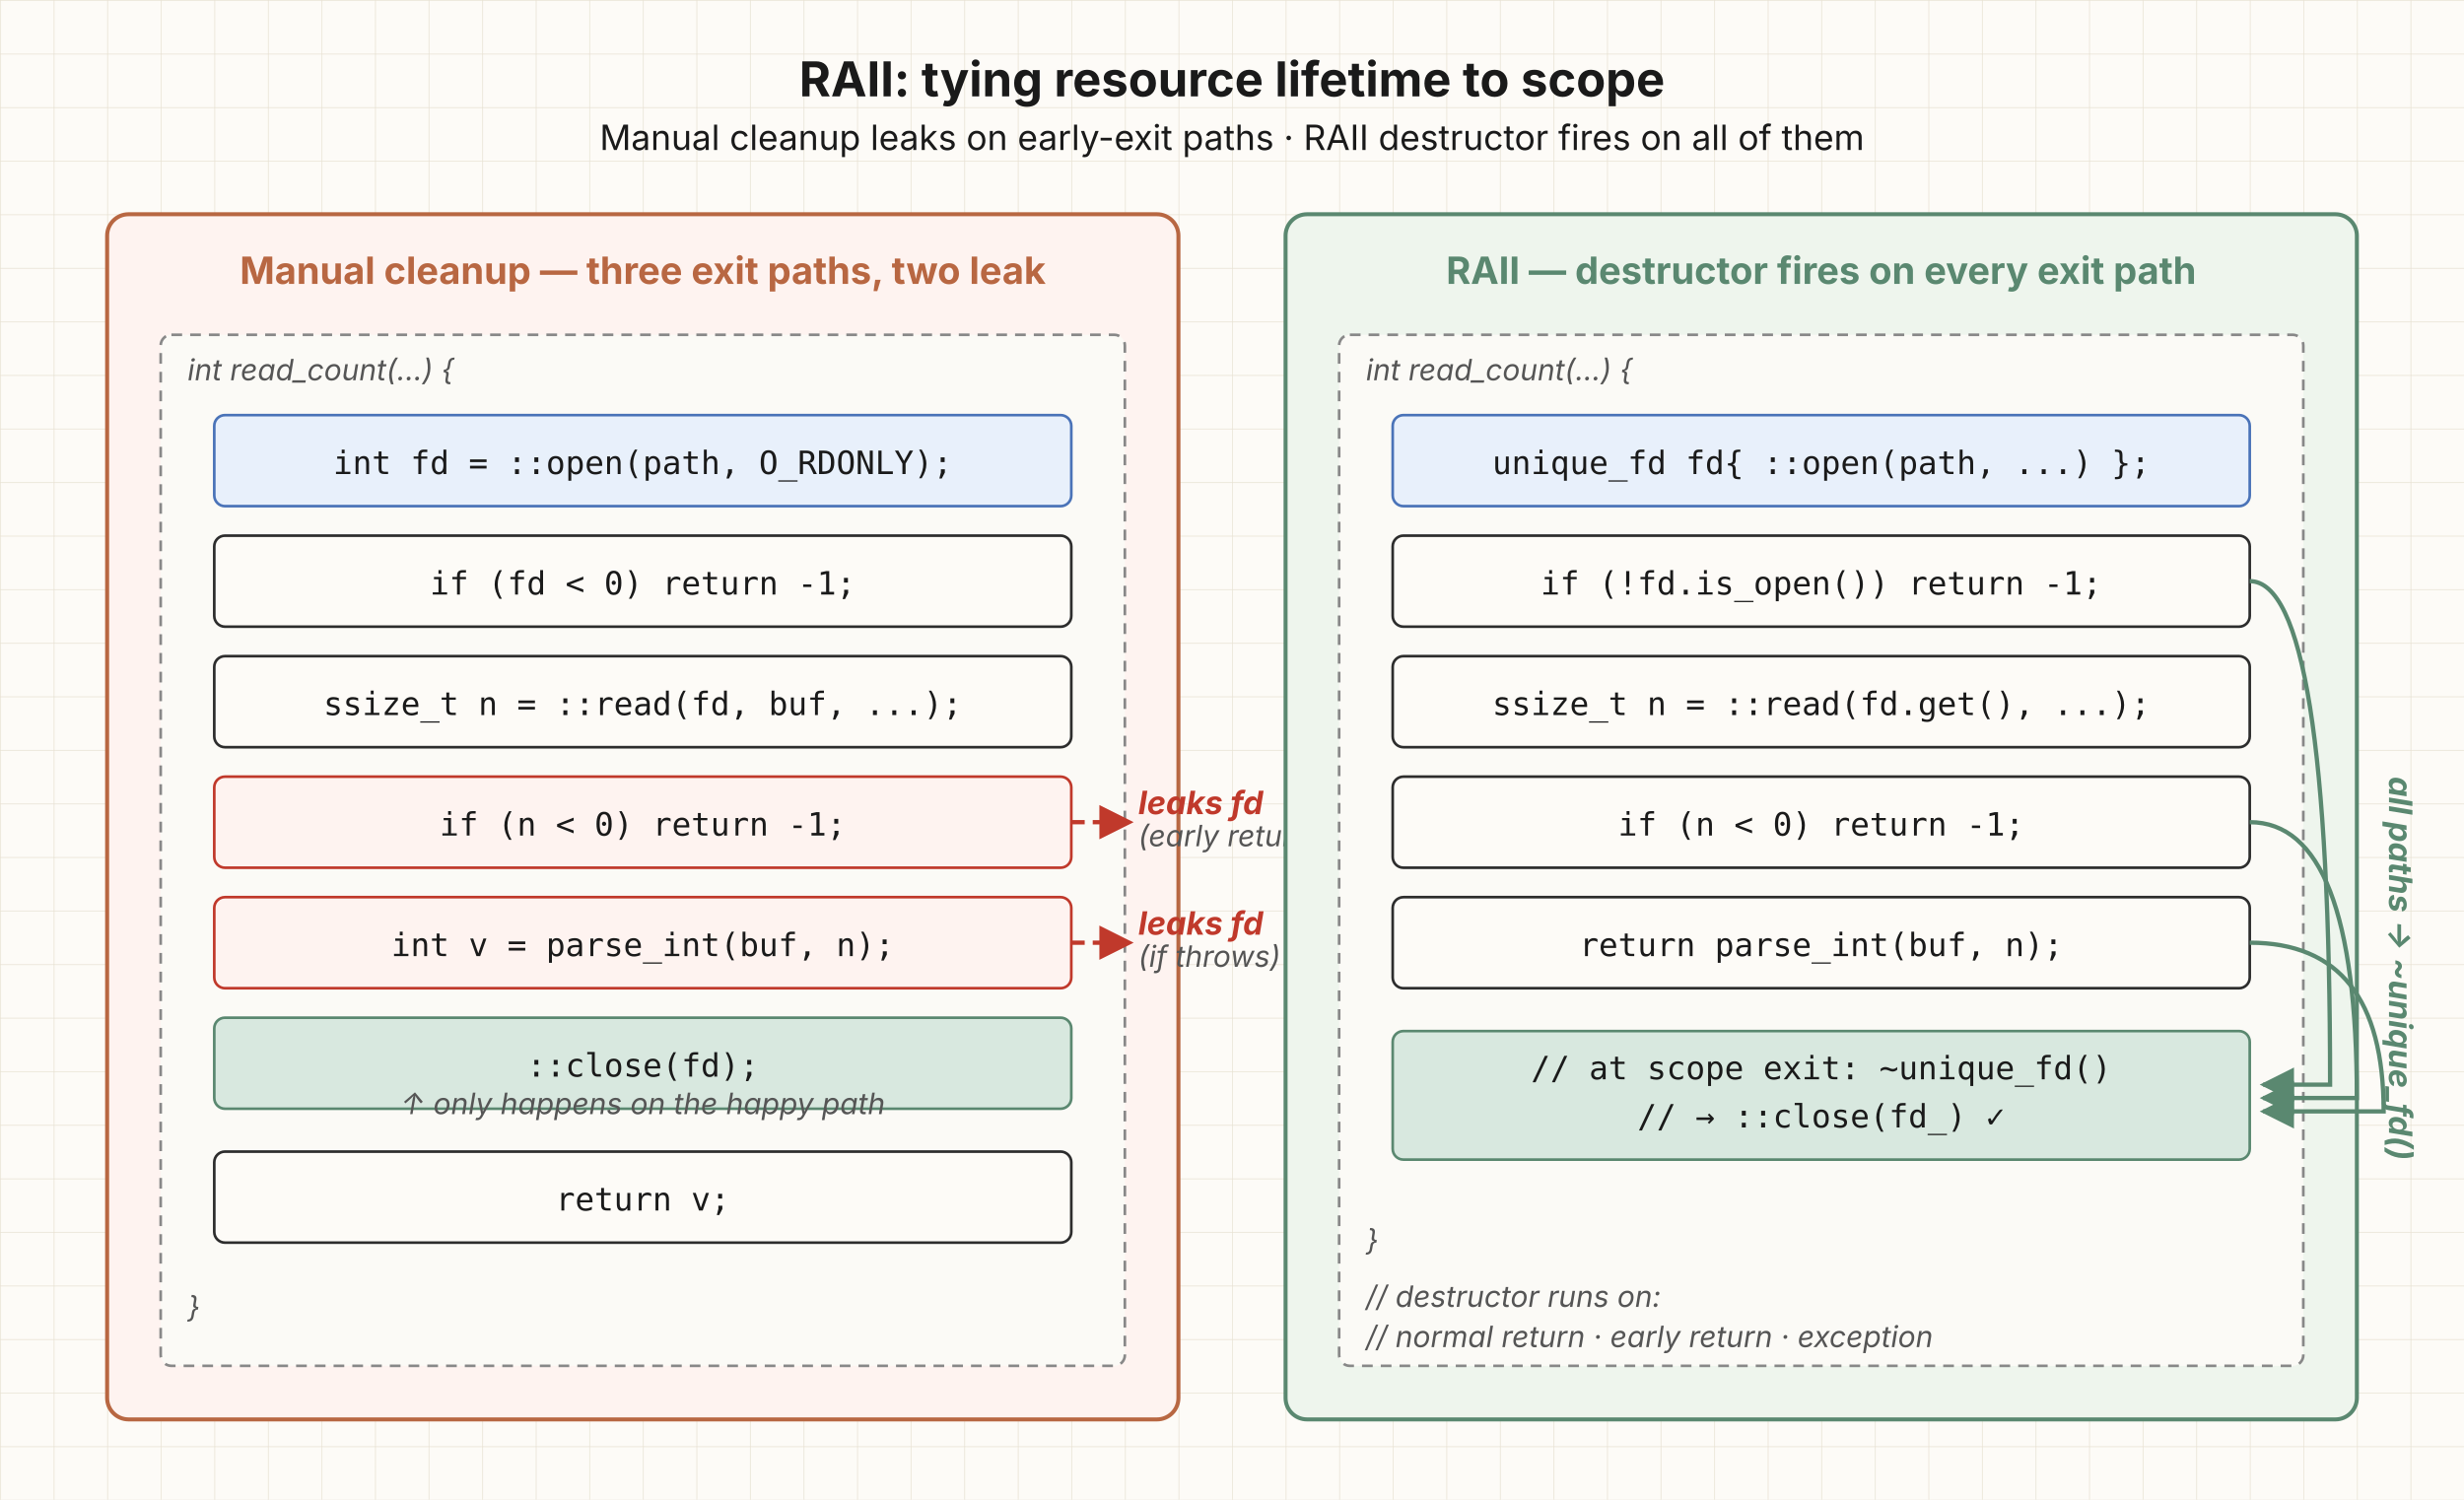
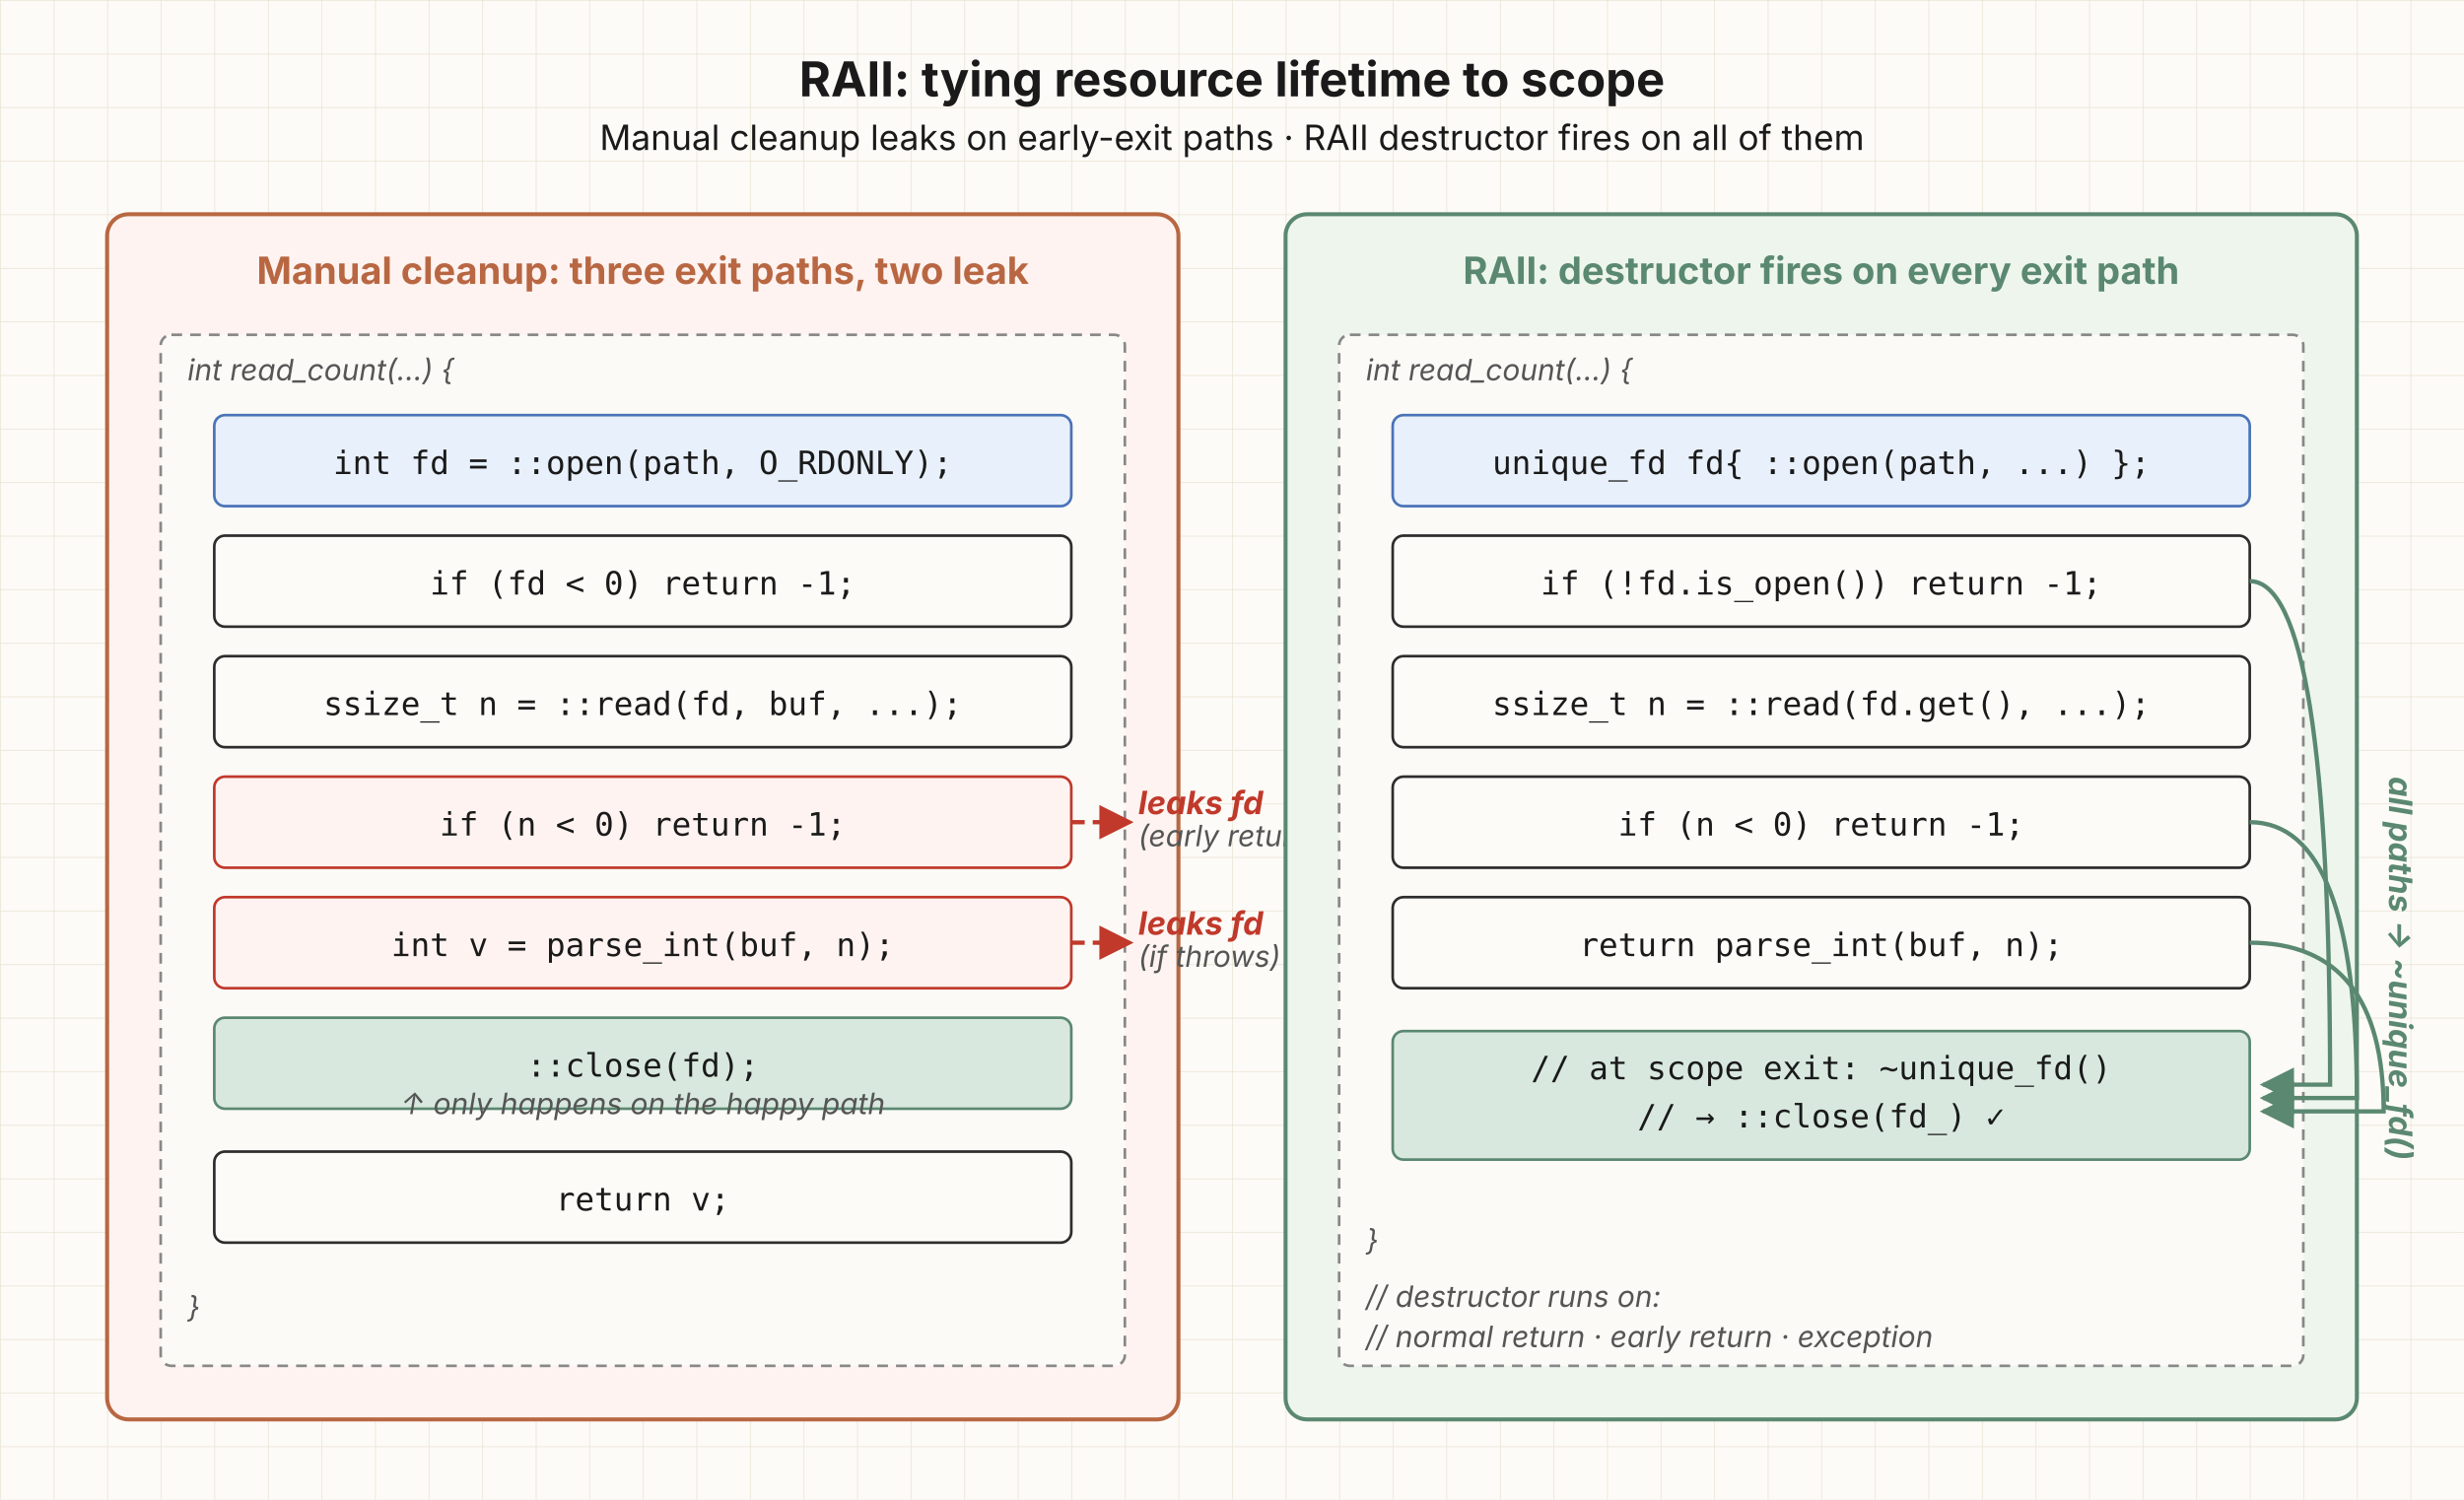
<svg xmlns="http://www.w3.org/2000/svg" viewBox="0 0 920 560" role="img" aria-label="RAII vs manual cleanup: two parallel function flows showing how RAII destructors fire on every exit path while manual close() loses the resource on early returns and exceptions">
  <defs>
    <style>
      .bg       { fill: #fdfbf7; }
      .grid     { stroke: #e8e1d3; stroke-width: 0.5; fill: none; }

      .panel    { fill: #ffffff; stroke: #2d2d2d; stroke-width: 1.5; rx: 8; ry: 8; }
      .panel-bad{ fill: #fef3f0; stroke: #b86742; stroke-width: 1.5; rx: 8; ry: 8; }
      .panel-ok { fill: #eef5ed; stroke: #5a8870; stroke-width: 1.5; rx: 8; ry: 8; }

      .scope    { fill: #fbfaf6; stroke: #888; stroke-dasharray: 4 3; stroke-width: 1; rx: 4; ry: 4; }

      .step     { fill: #ffffff; stroke: #2d2d2d; stroke-width: 1; rx: 4; ry: 4; }
      .step-acq { fill: #e8f0fb; stroke: #4a73b8; }
      .step-use { fill: #fdfbf7; stroke: #2d2d2d; }
      .step-rel { fill: #d8e8df; stroke: #5a8870; }
      .step-leak{ fill: #fef3f0; stroke: #c0392b; }

      .ttl      { font: 700 18px -apple-system, system-ui, "Segoe UI", sans-serif; fill: #1a1a1a; }
      .pttl     { font: 700 14px -apple-system, system-ui, "Segoe UI", sans-serif; fill: #1a1a1a; }
      .pttl-bad { font: 700 14px -apple-system, system-ui, "Segoe UI", sans-serif; fill: #b86742; }
      .pttl-ok  { font: 700 14px -apple-system, system-ui, "Segoe UI", sans-serif; fill: #5a8870; }
      .step-t   { font: 12px ui-monospace, "SF Mono", Menlo, Consolas, monospace; fill: #1a1a1a; }
      .cap      { font: 13px -apple-system, system-ui, "Segoe UI", sans-serif; fill: #1a1a1a; }
      .lbl      { font: italic 11px -apple-system, system-ui, "Segoe UI", sans-serif; fill: #555; }
      .leak-l   { font: italic 700 12px -apple-system, system-ui, "Segoe UI", sans-serif; fill: #c0392b; }
      .ok-l     { font: italic 700 12px -apple-system, system-ui, "Segoe UI", sans-serif; fill: #5a8870; }

      .arrow    { stroke: #2d2d2d; stroke-width: 1.3; fill: none; }
      .arrow-leak { stroke: #c0392b; stroke-width: 1.6; fill: none; stroke-dasharray: 5 3; }
      .arrow-ok { stroke: #5a8870; stroke-width: 1.6; fill: none; }
    </style>
    <pattern id="grid" width="20" height="20" patternUnits="userSpaceOnUse">
      <path d="M 20 0 L 0 0 0 20" class="grid" />
    </pattern>
    <marker id="ah-blk" viewBox="0 0 10 10" refX="9" refY="5" markerUnits="strokeWidth" markerWidth="8" markerHeight="8" orient="auto">
      <path d="M 0 0 L 10 5 L 0 10 z" fill="#2d2d2d" />
    </marker>
    <marker id="ah-leak" viewBox="0 0 10 10" refX="9" refY="5" markerUnits="strokeWidth" markerWidth="8" markerHeight="8" orient="auto">
      <path d="M 0 0 L 10 5 L 0 10 z" fill="#c0392b" />
    </marker>
    <marker id="ah-ok" viewBox="0 0 10 10" refX="9" refY="5" markerUnits="strokeWidth" markerWidth="8" markerHeight="8" orient="auto">
      <path d="M 0 0 L 10 5 L 0 10 z" fill="#5a8870" />
    </marker>
  </defs>
  <rect class="bg" width="920" height="560" />
  <rect width="920" height="560" fill="url(#grid)" />
  <text x="460" y="36" text-anchor="middle" class="ttl">RAII: tying resource lifetime to scope</text>
  <text x="460" y="56" text-anchor="middle" class="cap">Manual cleanup leaks on early-exit paths · RAII destructor fires on all of them</text>
  <rect class="panel-bad" x="40" y="80" width="400" height="450" />
-   <text x="240" y="106" text-anchor="middle" class="pttl-bad">Manual cleanup — three exit paths, two leak</text>
+   <text x="240" y="106" text-anchor="middle" class="pttl-bad">Manual cleanup: three exit paths, two leak</text>
  <rect class="scope" x="60" y="125" width="360" height="385" />
  <text x="70" y="142" class="lbl">int read_count(...) {</text>
  <rect class="step step-acq" x="80" y="155" width="320" height="34" />
  <text x="240" y="177" text-anchor="middle" class="step-t">int fd = ::open(path, O_RDONLY);</text>
  <rect class="step step-use" x="80" y="200" width="320" height="34" />
  <text x="240" y="222" text-anchor="middle" class="step-t">if (fd &lt; 0) return -1;</text>
  <rect class="step step-use" x="80" y="245" width="320" height="34" />
  <text x="240" y="267" text-anchor="middle" class="step-t">ssize_t n = ::read(fd, buf, ...);</text>
  <rect class="step step-leak" x="80" y="290" width="320" height="34" />
  <text x="240" y="312" text-anchor="middle" class="step-t">if (n &lt; 0) return -1;</text>
  <rect class="step step-leak" x="80" y="335" width="320" height="34" />
  <text x="240" y="357" text-anchor="middle" class="step-t">int v = parse_int(buf, n);</text>
  <rect class="step step-rel" x="80" y="380" width="320" height="34" />
  <text x="240" y="402" text-anchor="middle" class="step-t">::close(fd);</text>
  <text x="240" y="416" text-anchor="middle" class="lbl">↑ only happens on the happy path</text>
  <rect class="step step-use" x="80" y="430" width="320" height="34" />
  <text x="240" y="452" text-anchor="middle" class="step-t">return v;</text>
  <text x="70" y="492" class="lbl">}</text>
  <path d="M 400 307 L 422 307" class="arrow-leak" marker-end="url(#ah-leak)" />
  <text x="425" y="304" class="leak-l">leaks fd</text>
  <text x="425" y="316" class="lbl">(early return)</text>
  <path d="M 400 352 L 422 352" class="arrow-leak" marker-end="url(#ah-leak)" />
  <text x="425" y="349" class="leak-l">leaks fd</text>
  <text x="425" y="361" class="lbl">(if throws)</text>
  <rect class="panel-ok" x="480" y="80" width="400" height="450" />
-   <text x="680" y="106" text-anchor="middle" class="pttl-ok">RAII — destructor fires on every exit path</text>
+   <text x="680" y="106" text-anchor="middle" class="pttl-ok">RAII: destructor fires on every exit path</text>
  <rect class="scope" x="500" y="125" width="360" height="385" />
  <text x="510" y="142" class="lbl">int read_count(...) {</text>
  <rect class="step step-acq" x="520" y="155" width="320" height="34" />
  <text x="680" y="177" text-anchor="middle" class="step-t">unique_fd fd{ ::open(path, ...) };</text>
  <rect class="step step-use" x="520" y="200" width="320" height="34" />
  <text x="680" y="222" text-anchor="middle" class="step-t">if (!fd.is_open()) return -1;</text>
  <rect class="step step-use" x="520" y="245" width="320" height="34" />
  <text x="680" y="267" text-anchor="middle" class="step-t">ssize_t n = ::read(fd.get(), ...);</text>
  <rect class="step step-use" x="520" y="290" width="320" height="34" />
  <text x="680" y="312" text-anchor="middle" class="step-t">if (n &lt; 0) return -1;</text>
  <rect class="step step-use" x="520" y="335" width="320" height="34" />
  <text x="680" y="357" text-anchor="middle" class="step-t">return parse_int(buf, n);</text>
  <rect class="step step-rel" x="520" y="385" width="320" height="48" />
  <text x="680" y="403" text-anchor="middle" class="step-t">// at scope exit:  ~unique_fd()</text>
  <text x="680" y="421" text-anchor="middle" class="step-t">// → ::close(fd_)  ✓</text>
  <text x="510" y="467" class="lbl">}</text>
  <text x="510" y="488" class="lbl">// destructor runs on:</text>
  <text x="510" y="503" class="lbl">//   normal return · early return · exception</text>
  <path d="M 840 217 Q 870 217 870 405 L 845 405" class="arrow-ok" marker-end="url(#ah-ok)" />
  <path d="M 840 307 Q 880 307 880 410 L 845 410" class="arrow-ok" marker-end="url(#ah-ok)" />
  <path d="M 840 352 Q 890 352 890 415 L 845 415" class="arrow-ok" marker-end="url(#ah-ok)" />
  <text x="892" y="290" class="ok-l" transform="rotate(90 892 290)">all paths →  ~unique_fd()</text>
</svg>
